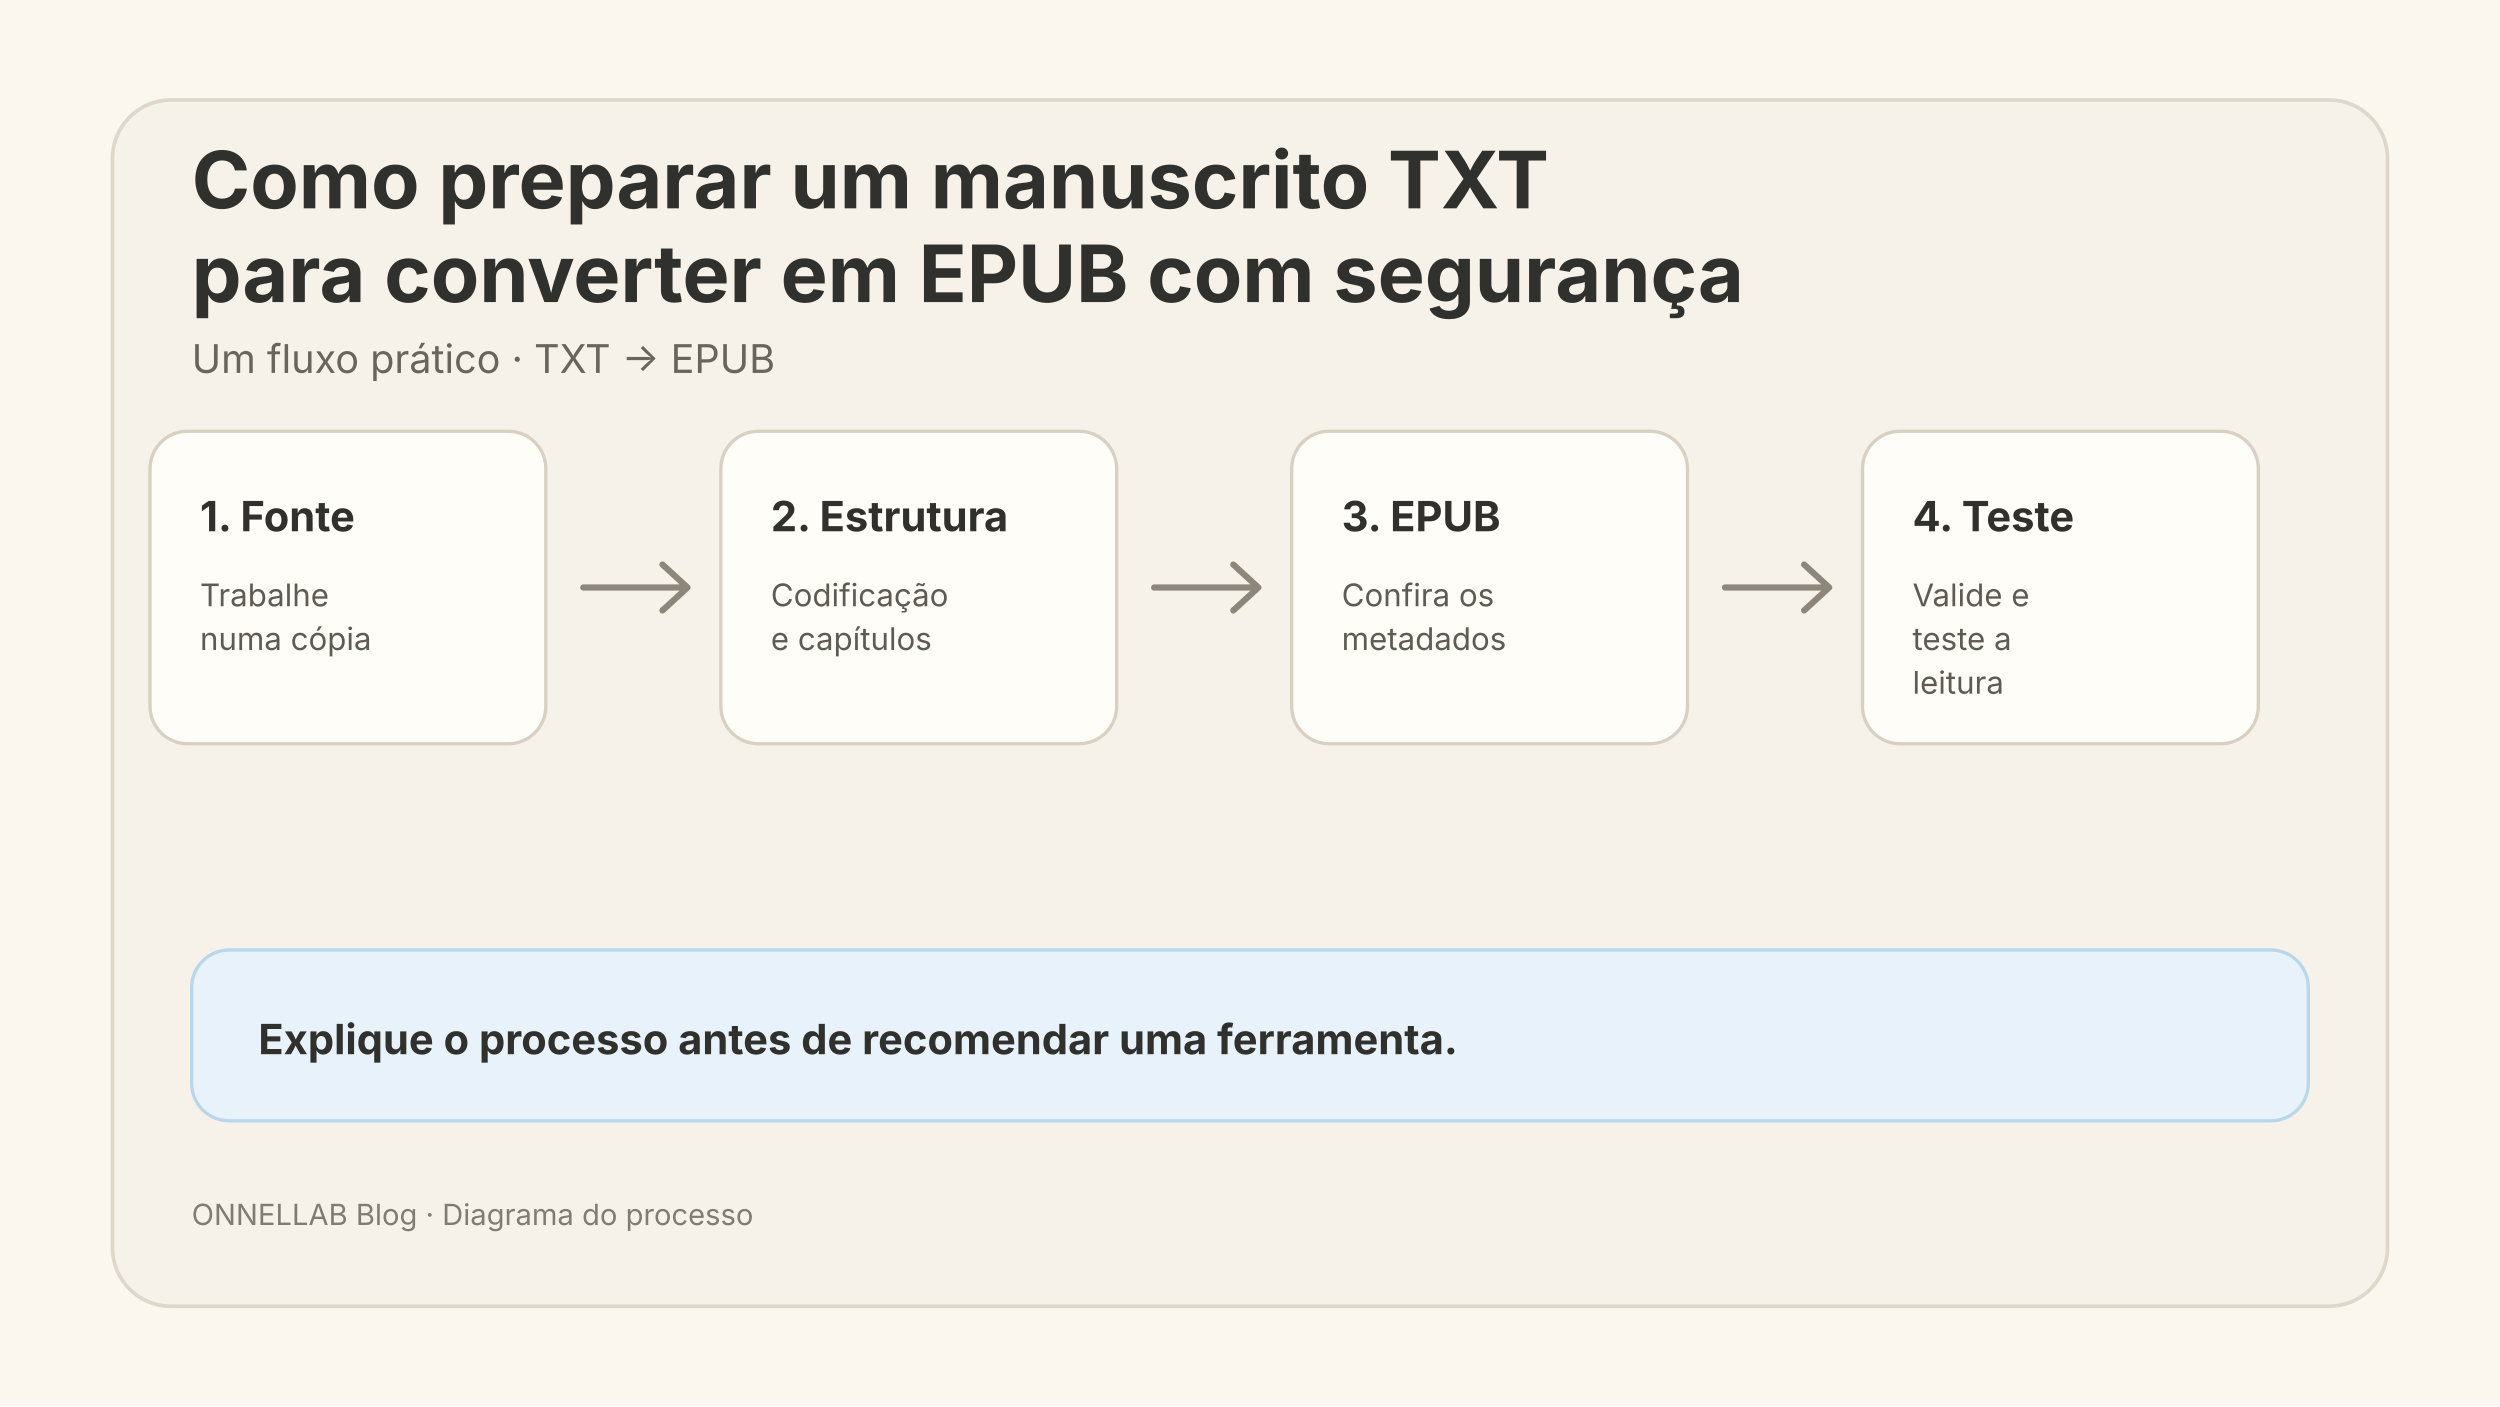
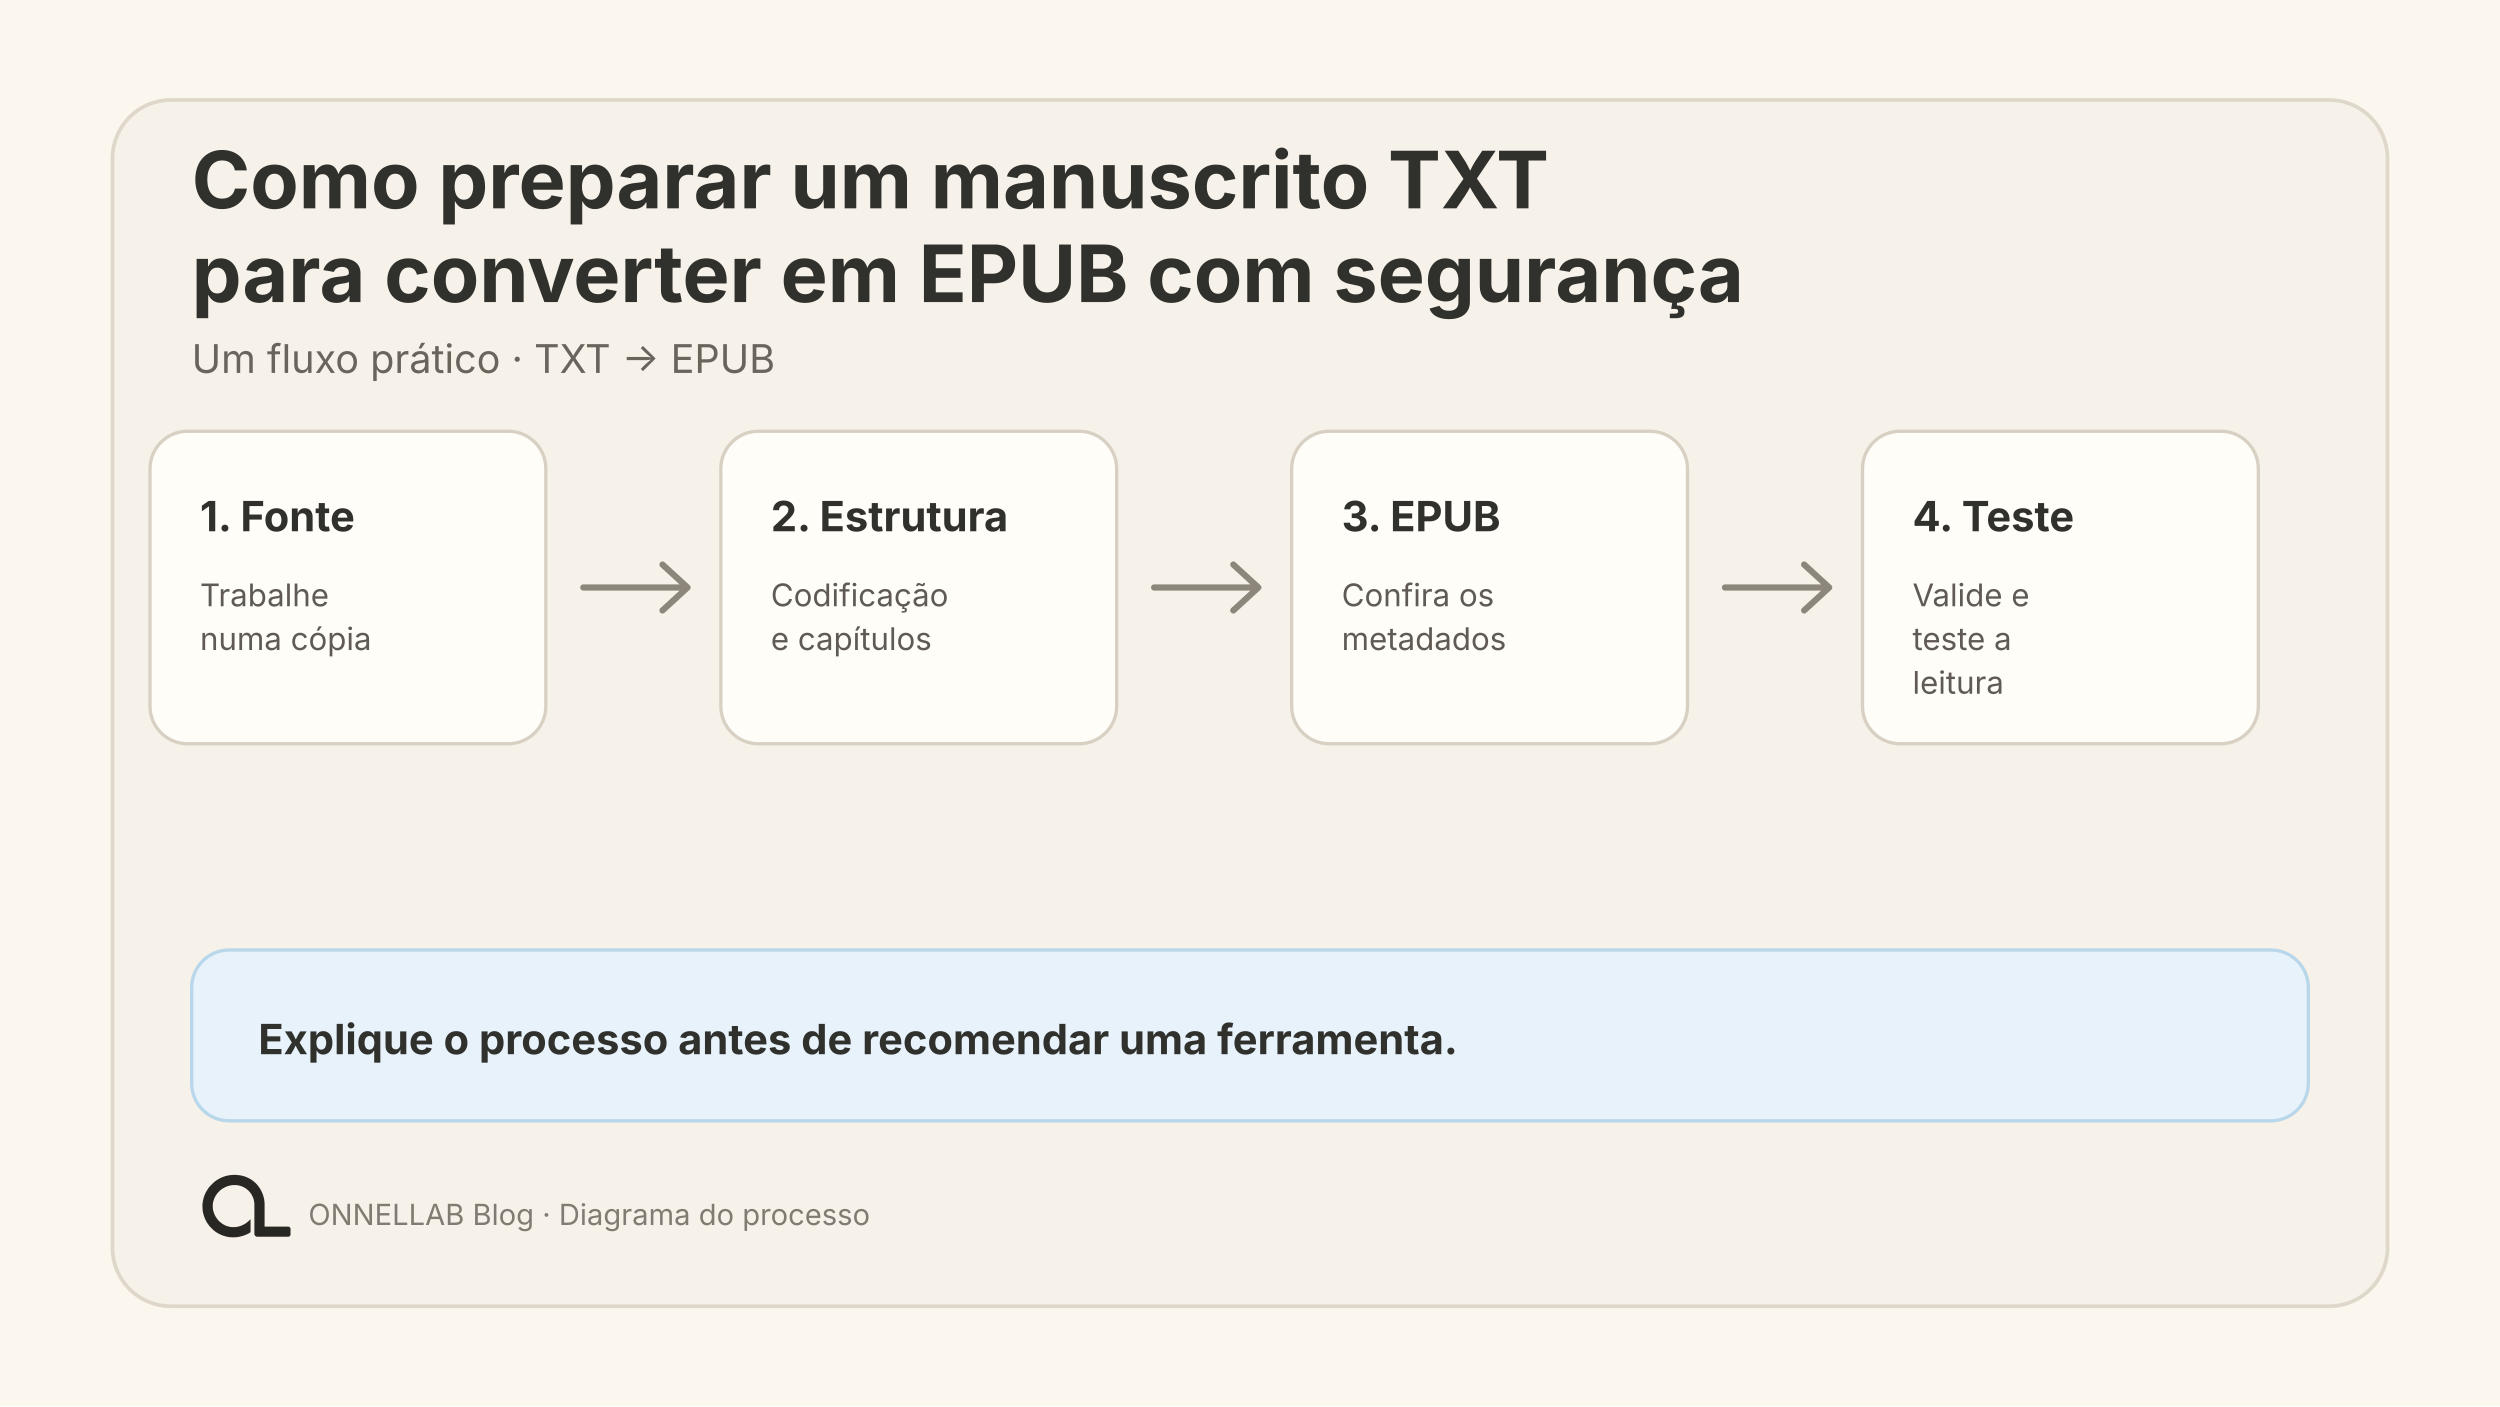
<svg xmlns="http://www.w3.org/2000/svg" width="1200" height="675" viewBox="0 0 1200 675" role="img" aria-labelledby="title desc">
  <rect width="1200" height="675" fill="#fbf7ef" />
  <rect x="54" y="48" width="1092" height="579" rx="28" fill="#f7f2e9" stroke="#ded7ca" stroke-width="1.8" />
  <text fill="#30302c" font-family="Pretendard, SUIT, Noto Sans KR, Apple SD Gothic Neo, Inter, system-ui, sans-serif" font-size="38" font-weight="680">
    <tspan x="92" y="100">Como preparar um manuscrito TXT</tspan>
    <tspan x="92" y="145">para converter em EPUB com segurança</tspan>
  </text>
  <text fill="#69645c" font-family="Pretendard, SUIT, Noto Sans KR, Apple SD Gothic Neo, Inter, system-ui, sans-serif" font-size="19">
    <tspan x="92" y="179">Um fluxo prático · TXT → EPUB</tspan>
  </text>
  <g transform="translate(72 207)">
    <rect width="190" height="150" rx="18" fill="#fffdf8" stroke="#d8d0c3" stroke-width="1.6" />
    <text x="24" y="48" fill="#30302c" font-family="Pretendard, SUIT, Noto Sans KR, Apple SD Gothic Neo, Inter, system-ui, sans-serif" font-size="20" font-weight="650">1. Fonte</text>
    <text fill="#5f5b54" font-family="Pretendard, SUIT, Noto Sans KR, Apple SD Gothic Neo, Inter, system-ui, sans-serif" font-size="15">
      <tspan x="24" y="84">Trabalhe</tspan>
      <tspan x="24" y="105">numa cópia</tspan>
    </text>
  </g>
  <g transform="translate(346 207)">
    <rect width="190" height="150" rx="18" fill="#fffdf8" stroke="#d8d0c3" stroke-width="1.6" />
    <text x="24" y="48" fill="#30302c" font-family="Pretendard, SUIT, Noto Sans KR, Apple SD Gothic Neo, Inter, system-ui, sans-serif" font-size="20" font-weight="650">2. Estrutura</text>
    <text fill="#5f5b54" font-family="Pretendard, SUIT, Noto Sans KR, Apple SD Gothic Neo, Inter, system-ui, sans-serif" font-size="15">
      <tspan x="24" y="84">Codificação</tspan>
      <tspan x="24" y="105">e capítulos</tspan>
    </text>
  </g>
  <g transform="translate(620 207)">
    <rect width="190" height="150" rx="18" fill="#fffdf8" stroke="#d8d0c3" stroke-width="1.6" />
    <text x="24" y="48" fill="#30302c" font-family="Pretendard, SUIT, Noto Sans KR, Apple SD Gothic Neo, Inter, system-ui, sans-serif" font-size="20" font-weight="650">3. EPUB</text>
    <text fill="#5f5b54" font-family="Pretendard, SUIT, Noto Sans KR, Apple SD Gothic Neo, Inter, system-ui, sans-serif" font-size="15">
      <tspan x="24" y="84">Confira os</tspan>
      <tspan x="24" y="105">metadados</tspan>
    </text>
  </g>
  <g transform="translate(894 207)">
    <rect width="190" height="150" rx="18" fill="#fffdf8" stroke="#d8d0c3" stroke-width="1.6" />
    <text x="24" y="48" fill="#30302c" font-family="Pretendard, SUIT, Noto Sans KR, Apple SD Gothic Neo, Inter, system-ui, sans-serif" font-size="20" font-weight="650">4. Teste</text>
    <text fill="#5f5b54" font-family="Pretendard, SUIT, Noto Sans KR, Apple SD Gothic Neo, Inter, system-ui, sans-serif" font-size="15">
      <tspan x="24" y="84">Valide e</tspan>
      <tspan x="24" y="105">teste a</tspan>
      <tspan x="24" y="126">leitura</tspan>
    </text>
  </g>
  <path d="M280 282H328m-10-11 12 11-12 11" fill="none" stroke="#8c867b" stroke-width="3" stroke-linecap="round" stroke-linejoin="round" />
  <path d="M554 282H602m-10-11 12 11-12 11" fill="none" stroke="#8c867b" stroke-width="3" stroke-linecap="round" stroke-linejoin="round" />
  <path d="M828 282H876m-10-11 12 11-12 11" fill="none" stroke="#8c867b" stroke-width="3" stroke-linecap="round" stroke-linejoin="round" />
  <rect x="92" y="456" width="1016" height="82" rx="18" fill="#e7f2fb" stroke="#b9d7ea" stroke-width="1.6" />
  <text x="124" y="506" fill="#30302c" font-family="Pretendard, SUIT, Noto Sans KR, Apple SD Gothic Neo, Inter, system-ui, sans-serif" font-size="20" font-weight="650">Explique o processo antes de recomendar uma ferramenta.</text>
-   <text x="92" y="588" fill="#817c73" font-family="Pretendard, SUIT, Noto Sans KR, Apple SD Gothic Neo, Inter, system-ui, sans-serif" font-size="14">ONNELLAB Blog · Diagrama do processo</text>
+   <svg x="85" y="548" width="64" height="64" viewBox="0 0 1254 1254">
+     <path fill="#282723" d="M 271 475 L 259 501 L 250 527 L 243 556 L 239 584 L 238 611 L 239 612 L 240 642 L 244 667 L 251 694 L 260 719 L 272 745 L 281 761 L 306 796 L 343 833 L 364 849 L 388 864 L 427 882 L 468 894 L 500 899 L 541 900 L 542 899 L 556 899 L 583 895 L 622 885 L 653 873 L 677 861 L 691 852 L 691 729 L 668 751 L 649 766 L 628 779 L 599 792 L 575 799 L 552 803 L 520 804 L 519 803 L 509 803 L 496 801 L 475 796 L 456 789 L 431 776 L 403 755 L 386 738 L 366 711 L 354 689 L 344 663 L 338 639 L 336 625 L 336 612 L 335 611 L 336 587 L 339 569 L 343 553 L 351 531 L 363 508 L 380 484 L 400 463 L 413 452 L 430 440 L 456 426 L 480 417 L 505 411 L 519 409 L 531 409 L 532 408 L 549 408 L 550 409 L 561 409 L 575 411 L 596 416 L 620 425 L 648 441 L 669 458 L 688 479 L 701 498 L 715 527 L 722 549 L 727 582 L 727 872 L 730 880 L 738 889 L 746 893 L 751 894 L 1048 894 L 1058 890 L 1065 882 L 1067 877 L 1067 817 L 1062 807 L 1054 801 L 1047 799 L 824 799 L 823 798 L 823 574 L 822 573 L 820 547 L 812 513 L 803 487 L 790 459 L 779 440 L 759 412 L 744 395 L 727 379 L 708 364 L 683 348 L 652 333 L 626 324 L 591 316 L 568 314 L 567 313 L 552 313 L 551 312 L 550 313 L 549 312 L 514 313 L 513 314 L 504 314 L 484 317 L 454 324 L 423 335 L 394 349 L 364 368 L 346 382 L 307 421 L 293 439 Z" />
+   </svg>
+   <text x="148" y="588" fill="#817c73" font-family="Pretendard, SUIT, Noto Sans KR, Apple SD Gothic Neo, Inter, system-ui, sans-serif" font-size="14">ONNELLAB Blog · Diagrama do processo</text>
</svg>
